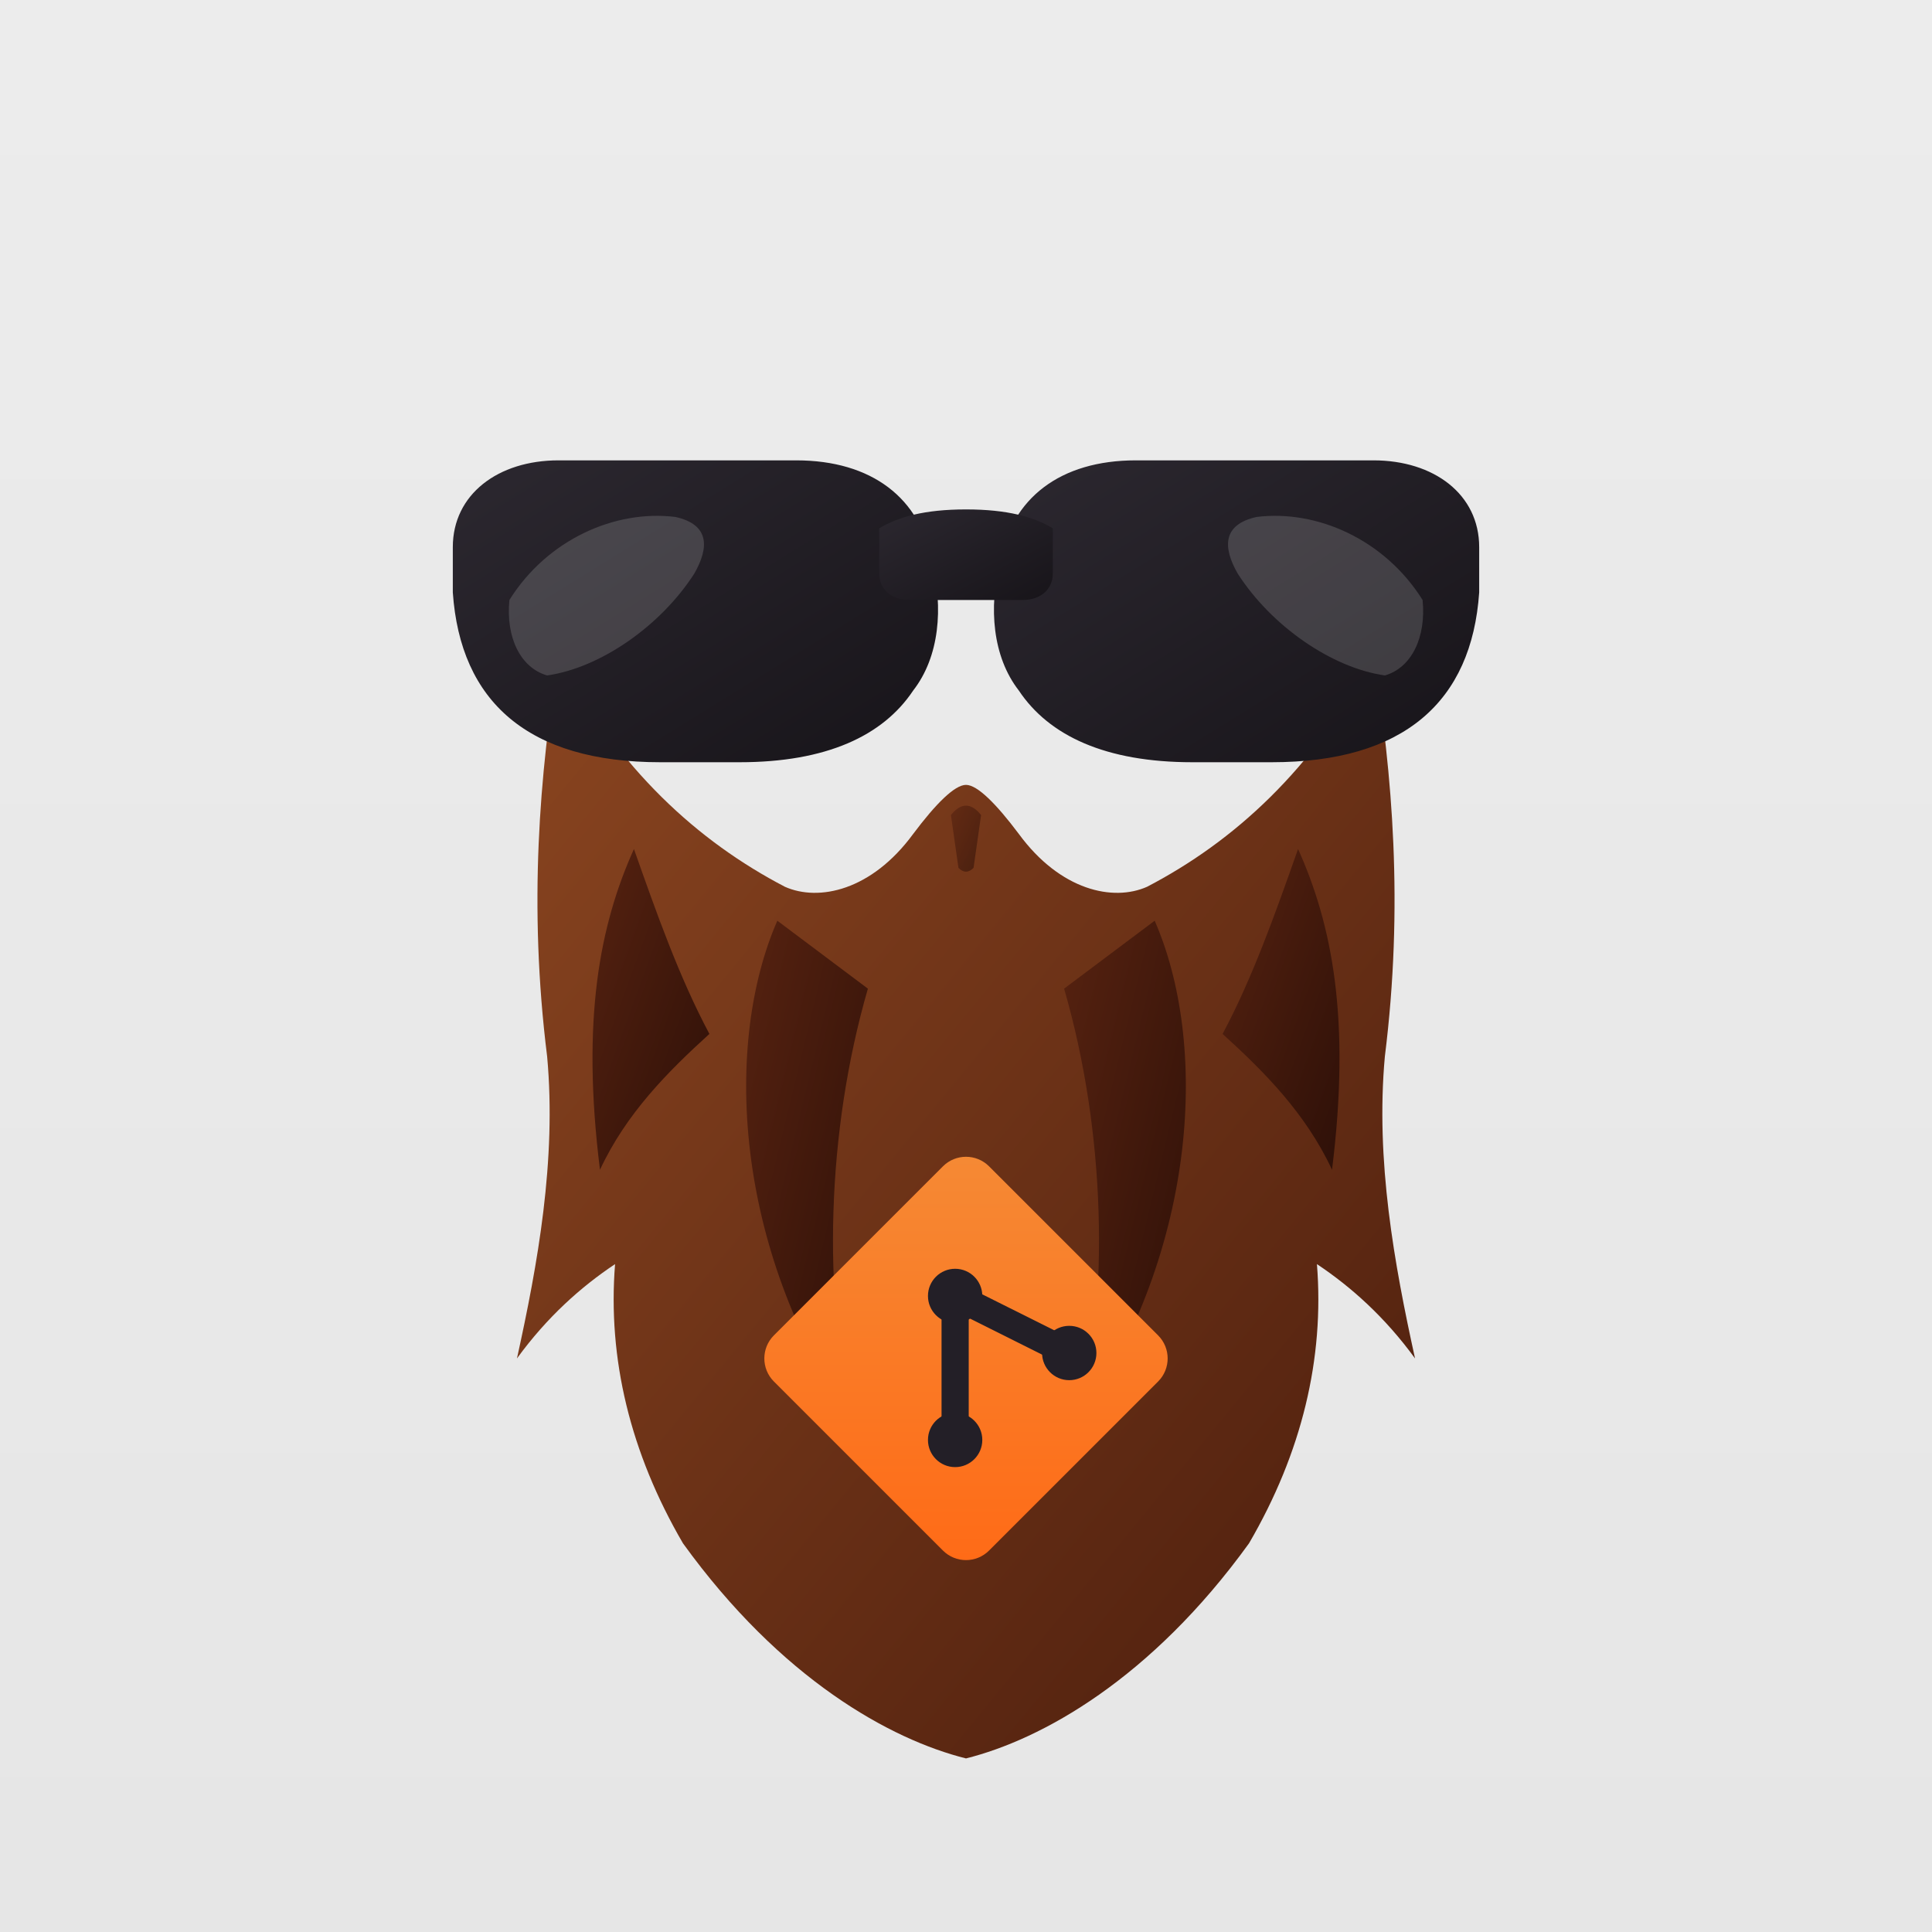
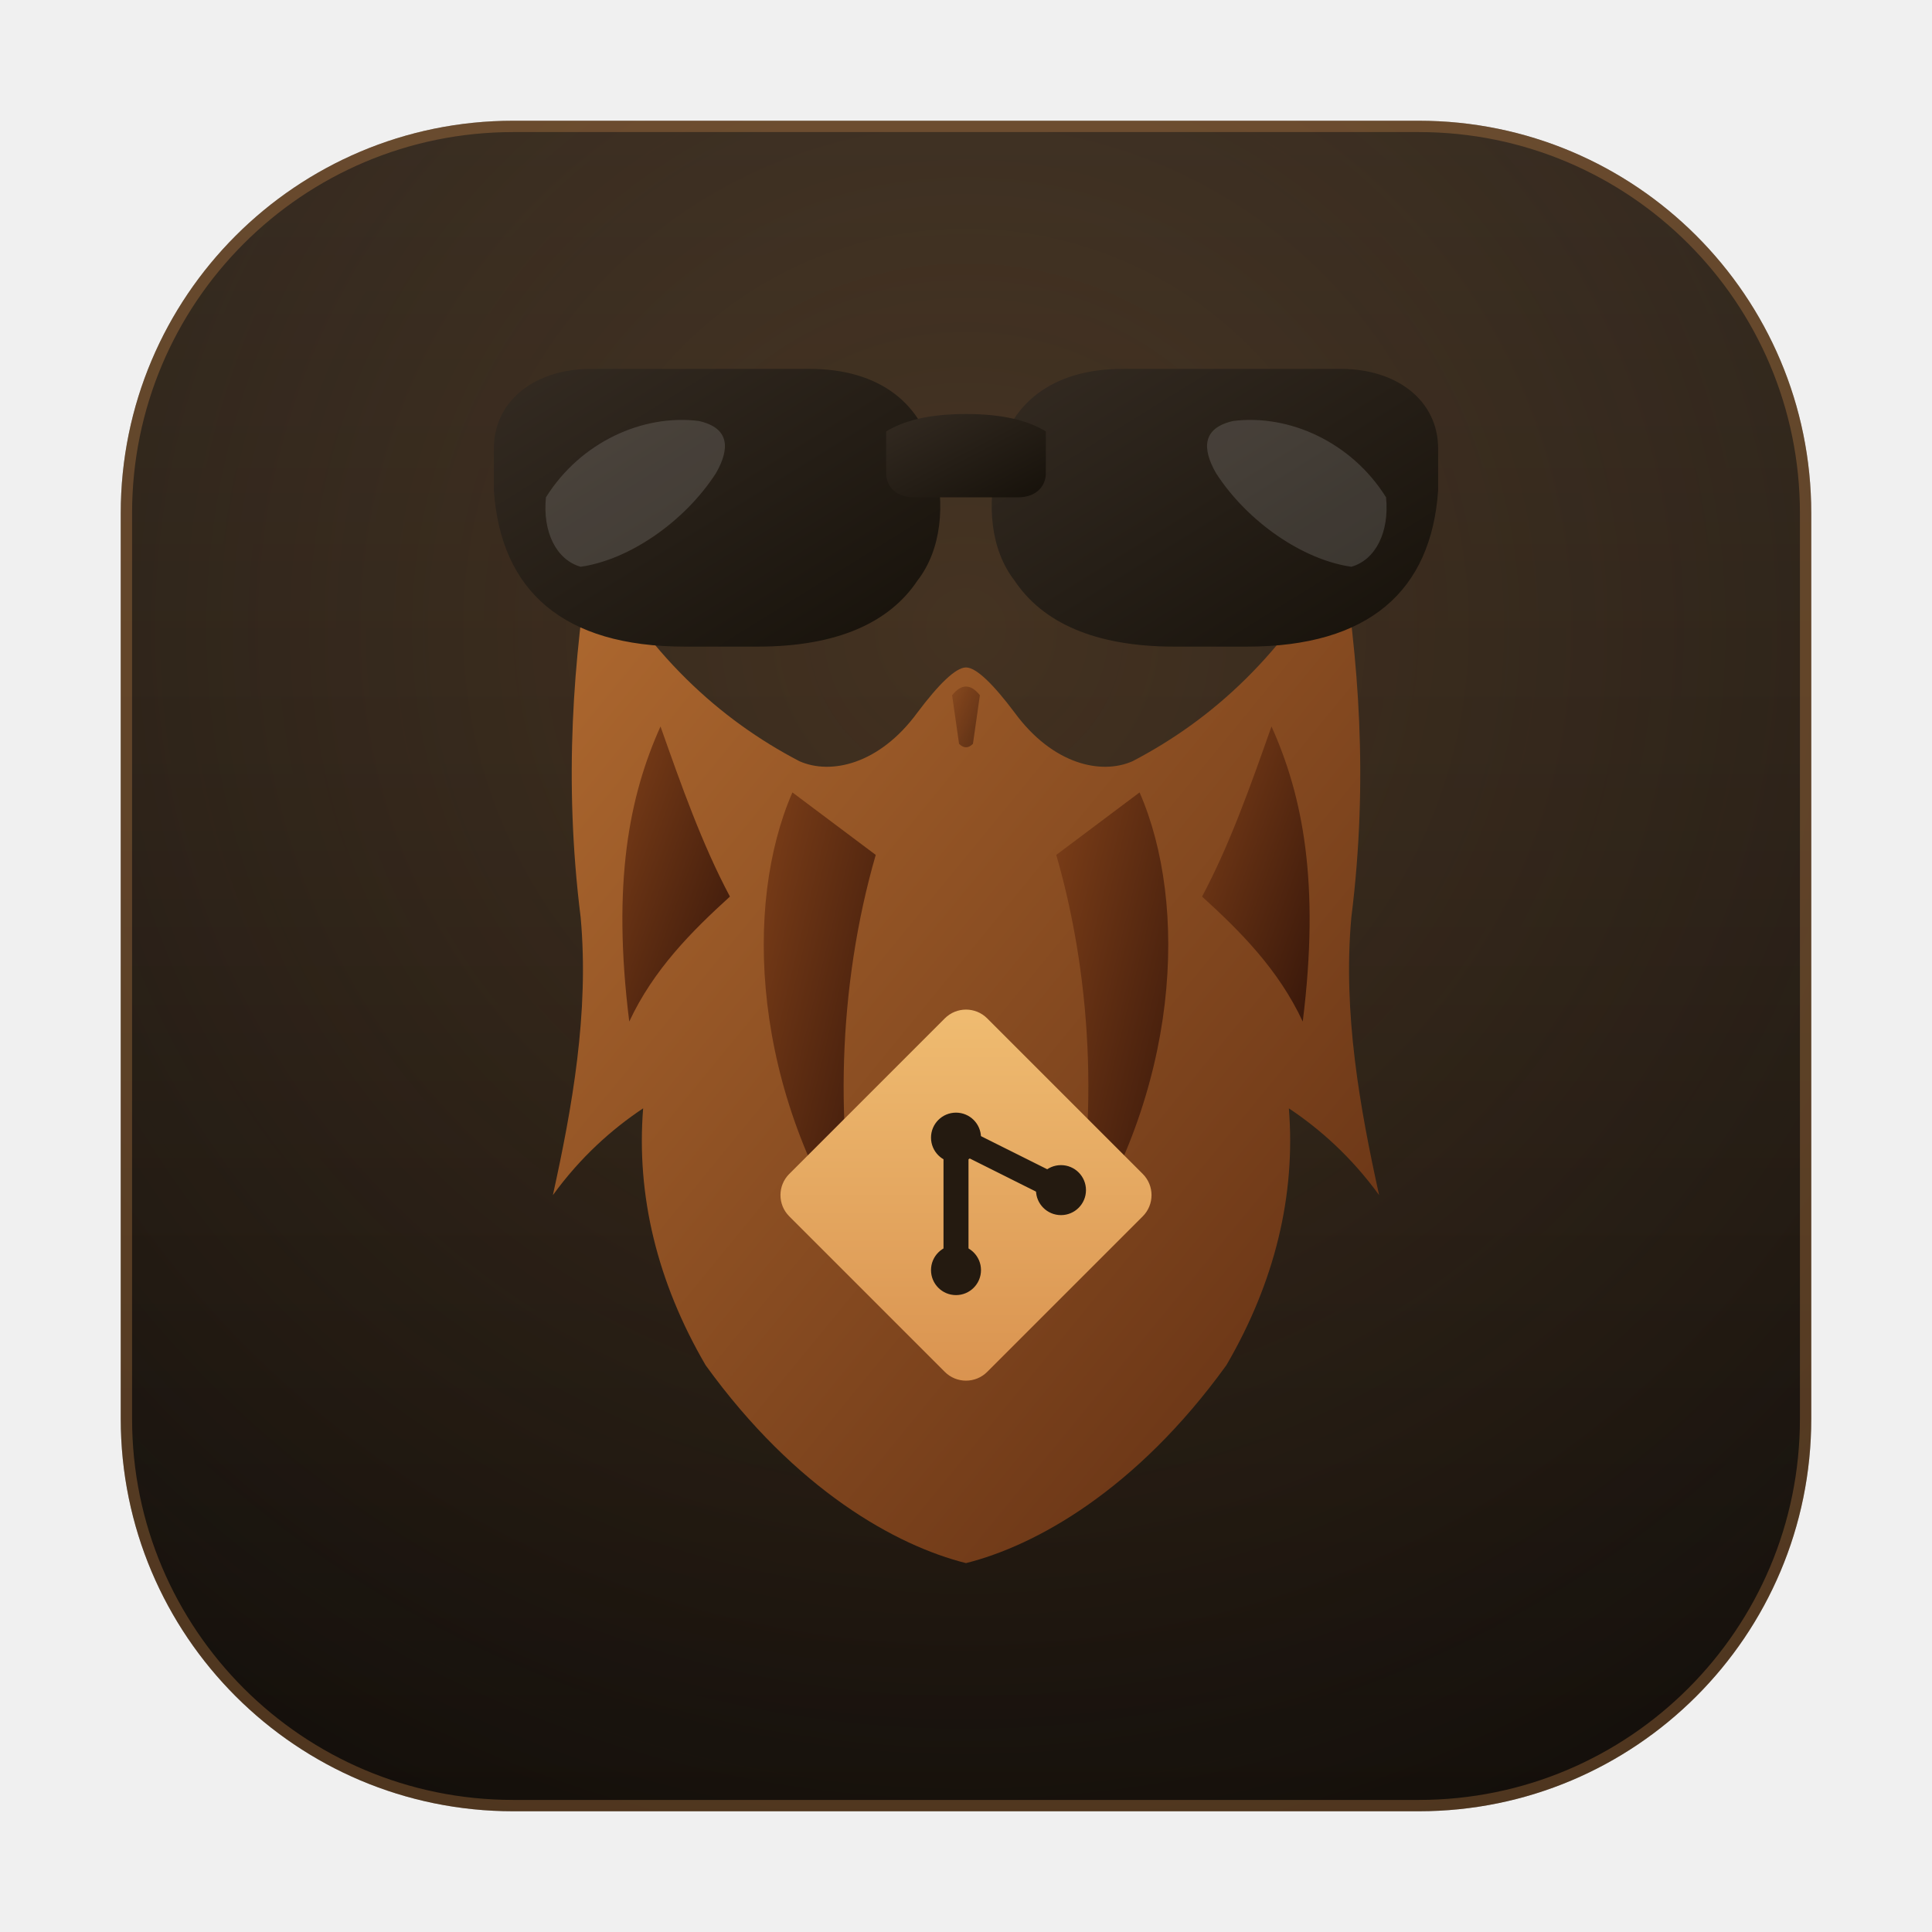
<svg xmlns="http://www.w3.org/2000/svg" viewBox="0 0 1024 1024" role="img" aria-labelledby="title desc">
  <defs>
-     <linearGradient id="bg" x1="0" y1="0" x2="0" y2="1">
-       <stop offset="0" stop-color="#ECECEC" />
-       <stop offset="1" stop-color="#E6E6E6" />
+     <linearGradient id="tile" x1="0" y1="0" x2="0" y2="1">
+       <stop offset="0" stop-color="#2b241d" />
+       <stop offset="1" stop-color="#120e0a" />
    </linearGradient>
+     <radialGradient id="glow" cx="0.5" cy="0.3" r="0.8">
+       <stop offset="0" stop-color="#d9924f" stop-opacity="0.18" />
+       <stop offset="1" stop-color="#d9924f" stop-opacity="0" />
+     </radialGradient>
    <linearGradient id="frame" x1="0" y1="0" x2="1" y2="1">
-       <stop offset="0" stop-color="#2C2830" />
-       <stop offset="1" stop-color="#171419" />
+       <stop offset="0" stop-color="#342b22" />
+       <stop offset="1" stop-color="#16110a" />
    </linearGradient>
    <linearGradient id="beard" x1="0" y1="0" x2="1" y2="1">
-       <stop offset="0" stop-color="#8A4520" />
-       <stop offset="1" stop-color="#4B1D0D" />
+       <stop offset="0" stop-color="#b06a30" />
+       <stop offset="1" stop-color="#5f2d12" />
    </linearGradient>
    <linearGradient id="beardDark" x1="0" y1="0" x2="1" y2="1">
-       <stop offset="0" stop-color="#562210" />
-       <stop offset="1" stop-color="#2E1008" />
+       <stop offset="0" stop-color="#7c3e18" />
+       <stop offset="1" stop-color="#38170a" />
    </linearGradient>
    <linearGradient id="git" x1="0" y1="0" x2="1" y2="1">
-       <stop offset="0" stop-color="#F58A35" />
-       <stop offset="1" stop-color="#FF6A16" />
+       <stop offset="0" stop-color="#f0bd72" />
+       <stop offset="1" stop-color="#d9924f" />
    </linearGradient>
  </defs>
-   <rect width="1024" height="1024" fill="url(#bg)" />
-   <path d="M 296 348            C 286 410 280 480 290 560            C 295 615 285 670 274 720            C 290 698 308 682 326 670            C 322 720 334 770 362 818            C 414 890 472 922 512 932            C 552 922 610 890 662 818            C 690 770 702 720 698 670            C 716 682 734 698 750 720            C 739 670 729 615 734 560            C 744 480 738 410 728 348            C 696 408 654 446 608 470            C 590 478 562 472 540 442            C 528 426 518 416 512 416            C 506 416 496 426 484 442            C 462 472 434 478 416 470            C 370 446 328 408 296 348 Z" fill="url(#beard)" />
-   <g fill="url(#beardDark)">
-     <path d="M 336 450 C 318 490 308 540 318 620 C 332 590 354 568 376 548 C 360 518 348 484 336 450 Z" />
-     <path d="M 688 450 C 706 490 716 540 706 620 C 692 590 670 568 648 548 C 664 518 676 484 688 450 Z" />
-     <path d="M 412 488 C 384 552 388 660 452 754 C 436 686 438 600 460 524 Z" />
-     <path d="M 612 488 C 640 552 636 660 572 754 C 588 686 586 600 564 524 Z" />
-   </g>
-   <path d="M 504 432 Q 512 422 520 432 L 516 460 Q 512 464 508 460 Z" fill="url(#beardDark)" opacity="0.6" />
-   <g transform="translate(512 720) scale(0.72)">
-     <rect x="-112" y="-112" width="224" height="224" rx="24" transform="rotate(45)" fill="url(#git)" />
-     <g fill="#231F27">
-       <circle cx="-8" cy="-46" r="20" />
-       <circle cx="-8" cy="60" r="20" />
-       <circle cx="76" cy="-4" r="20" />
+   <rect x="64" y="64" width="896" height="896" rx="208" fill="url(#tile)" />
+   <rect x="64" y="64" width="896" height="896" rx="208" fill="url(#glow)" />
+   <rect x="67" y="67" width="890" height="890" rx="205" fill="none" stroke="#d9924f" stroke-opacity="0.3" stroke-width="6" />
+   <g transform="translate(512 512) scale(0.92) translate(-512 -588)">
+     <path d="M 296 348 C 286 410 280 480 290 560 C 295 615 285 670 274 720 C 290 698 308 682 326 670 C 322 720 334 770 362 818 C 414 890 472 922 512 932 C 552 922 610 890 662 818 C 690 770 702 720 698 670 C 716 682 734 698 750 720 C 739 670 729 615 734 560 C 744 480 738 410 728 348 C 696 408 654 446 608 470 C 590 478 562 472 540 442 C 528 426 518 416 512 416 C 506 416 496 426 484 442 C 462 472 434 478 416 470 C 370 446 328 408 296 348 Z" fill="url(#beard)" />
+     <g fill="url(#beardDark)">
+       <path d="M 336 450 C 318 490 308 540 318 620 C 332 590 354 568 376 548 C 360 518 348 484 336 450 Z" />
+       <path d="M 688 450 C 706 490 716 540 706 620 C 692 590 670 568 648 548 C 664 518 676 484 688 450 Z" />
+       <path d="M 412 488 C 384 552 388 660 452 754 C 436 686 438 600 460 524 Z" />
+       <path d="M 612 488 C 640 552 636 660 572 754 C 588 686 586 600 564 524 Z" />
    </g>
-     <g fill="none" stroke="#231F27" stroke-width="20" stroke-linecap="round" stroke-linejoin="round">
-       <path d="M-8 -46 V60" />
-       <path d="M-8 -46 L76 -4" />
+     <path d="M 504 432 Q 512 422 520 432 L 516 460 Q 512 464 508 460 Z" fill="url(#beardDark)" opacity="0.6" />
+     <g transform="translate(512 720) scale(0.72)">
+       <rect x="-112" y="-112" width="224" height="224" rx="24" transform="rotate(45)" fill="url(#git)" />
+       <g fill="#241a10">
+         <circle cx="-8" cy="-46" r="20" />
+         <circle cx="-8" cy="60" r="20" />
+         <circle cx="76" cy="-4" r="20" />
+       </g>
+       <g fill="none" stroke="#241a10" stroke-width="20" stroke-linecap="round" stroke-linejoin="round">
+         <path d="M-8 -46 V60" />
+         <path d="M-8 -46 L76 -4" />
+       </g>
+     </g>
+     <g fill="url(#frame)">
+       <path d="M 240 290 C 240 262 264 244 296 244 H 422 C 462 244 488 264 494 298 C 500 322 498 348 484 366 C 468 390 438 404 392 404 H 350 C 280 404 244 372 240 314 Z" />
+       <path d="M 784 290 C 784 262 760 244 728 244 H 602 C 562 244 536 264 530 298 C 524 322 526 348 540 366 C 556 390 586 404 632 404 H 674 C 744 404 780 372 784 314 Z" />
+       <path d="M 466 280 C 476 274 490 270 512 270 C 534 270 548 274 558 280 L 558 304 C 558 312 552 318 542 318 H 482 C 472 318 466 312 466 304 Z" />
+     </g>
+     <g fill="#FFFFFF" opacity="0.14">
+       <path d="M 270 318 C 290 286 326 270 358 274 C 376 278 376 290 368 304 C 350 332 318 354 290 358 C 276 354 268 338 270 318 Z" />
+       <path d="M 754 318 C 734 286 698 270 666 274 C 648 278 648 290 656 304 C 674 332 706 354 734 358 C 748 354 756 338 754 318 Z" />
    </g>
  </g>
-   <g fill="url(#frame)">
-     <path d="M 240 290              C 240 262 264 244 296 244              H 422              C 462 244 488 264 494 298              C 500 322 498 348 484 366              C 468 390 438 404 392 404              H 350              C 280 404 244 372 240 314 Z" />
-     <path d="M 784 290              C 784 262 760 244 728 244              H 602              C 562 244 536 264 530 298              C 524 322 526 348 540 366              C 556 390 586 404 632 404              H 674              C 744 404 780 372 784 314 Z" />
-     <path d="M 466 280              C 476 274 490 270 512 270              C 534 270 548 274 558 280              L 558 304              C 558 312 552 318 542 318              H 482              C 472 318 466 312 466 304 Z" />
-   </g>
-   <g fill="#FFFFFF" opacity="0.16">
-     <path d="M 270 318 C 290 286 326 270 358 274 C 376 278 376 290 368 304 C 350 332 318 354 290 358 C 276 354 268 338 270 318 Z" />
-     <path d="M 754 318 C 734 286 698 270 666 274 C 648 278 648 290 656 304 C 674 332 706 354 734 358 C 748 354 756 338 754 318 Z" />
-   </g>
</svg>
